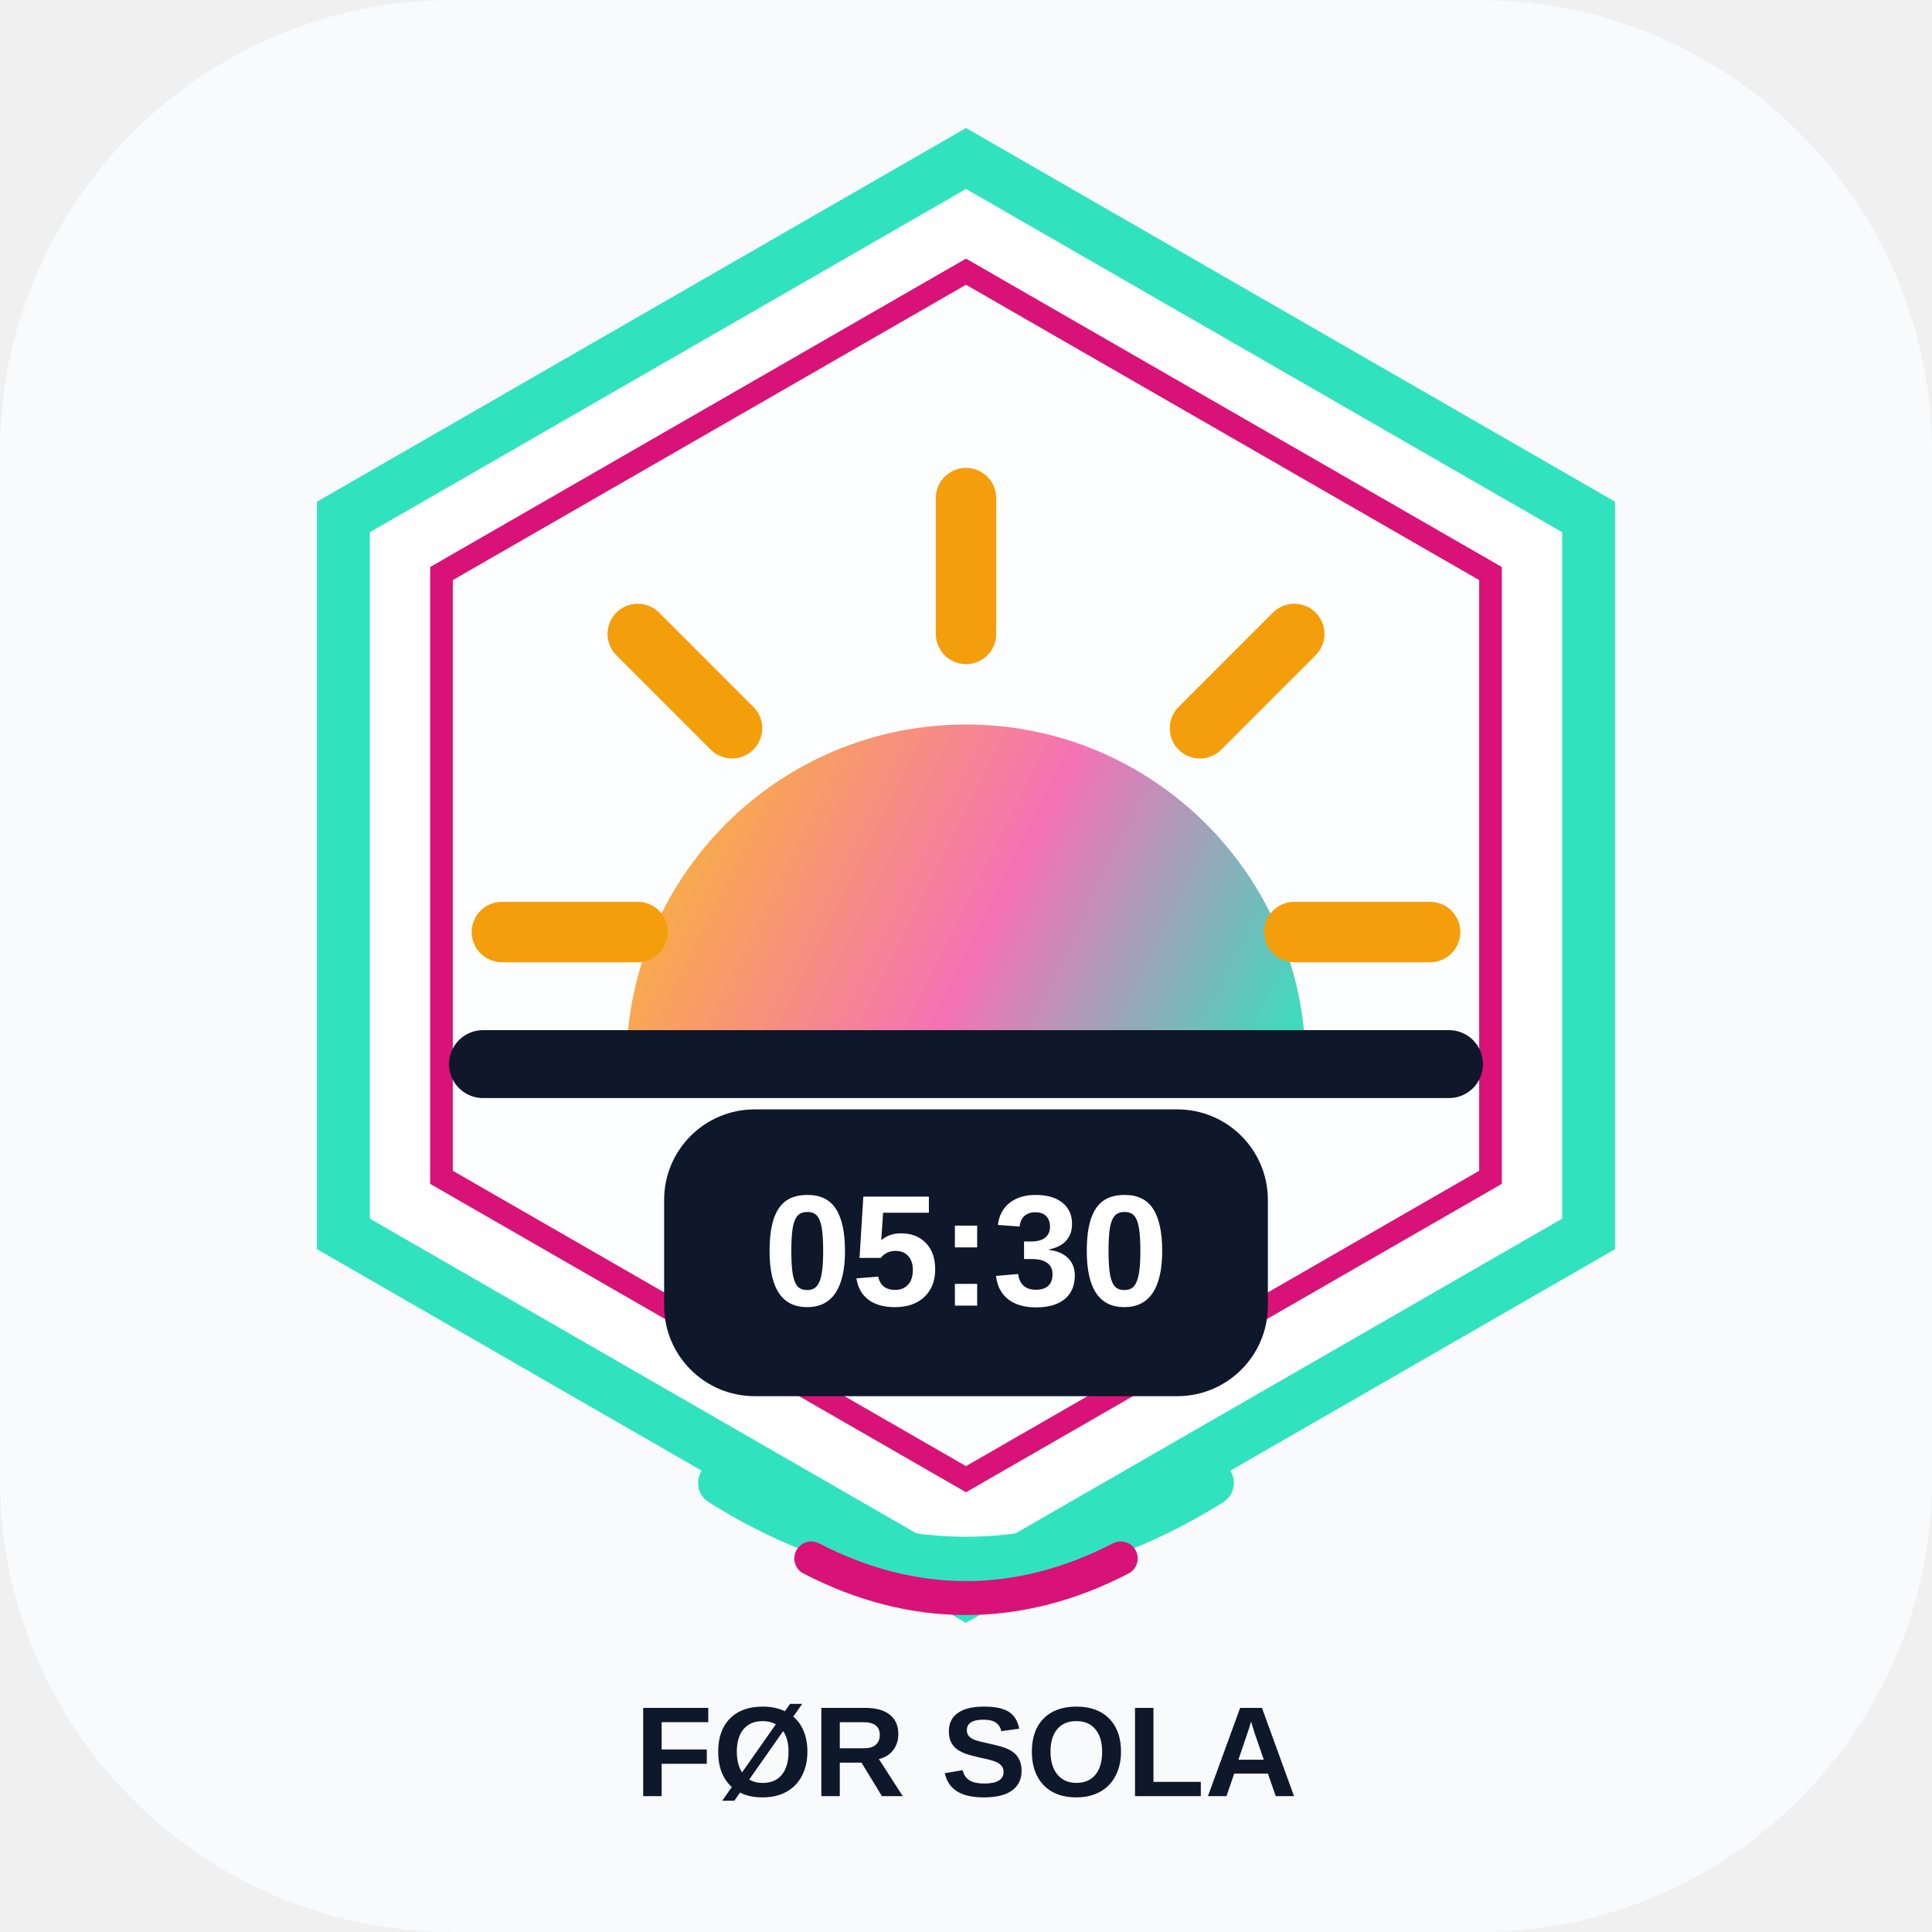
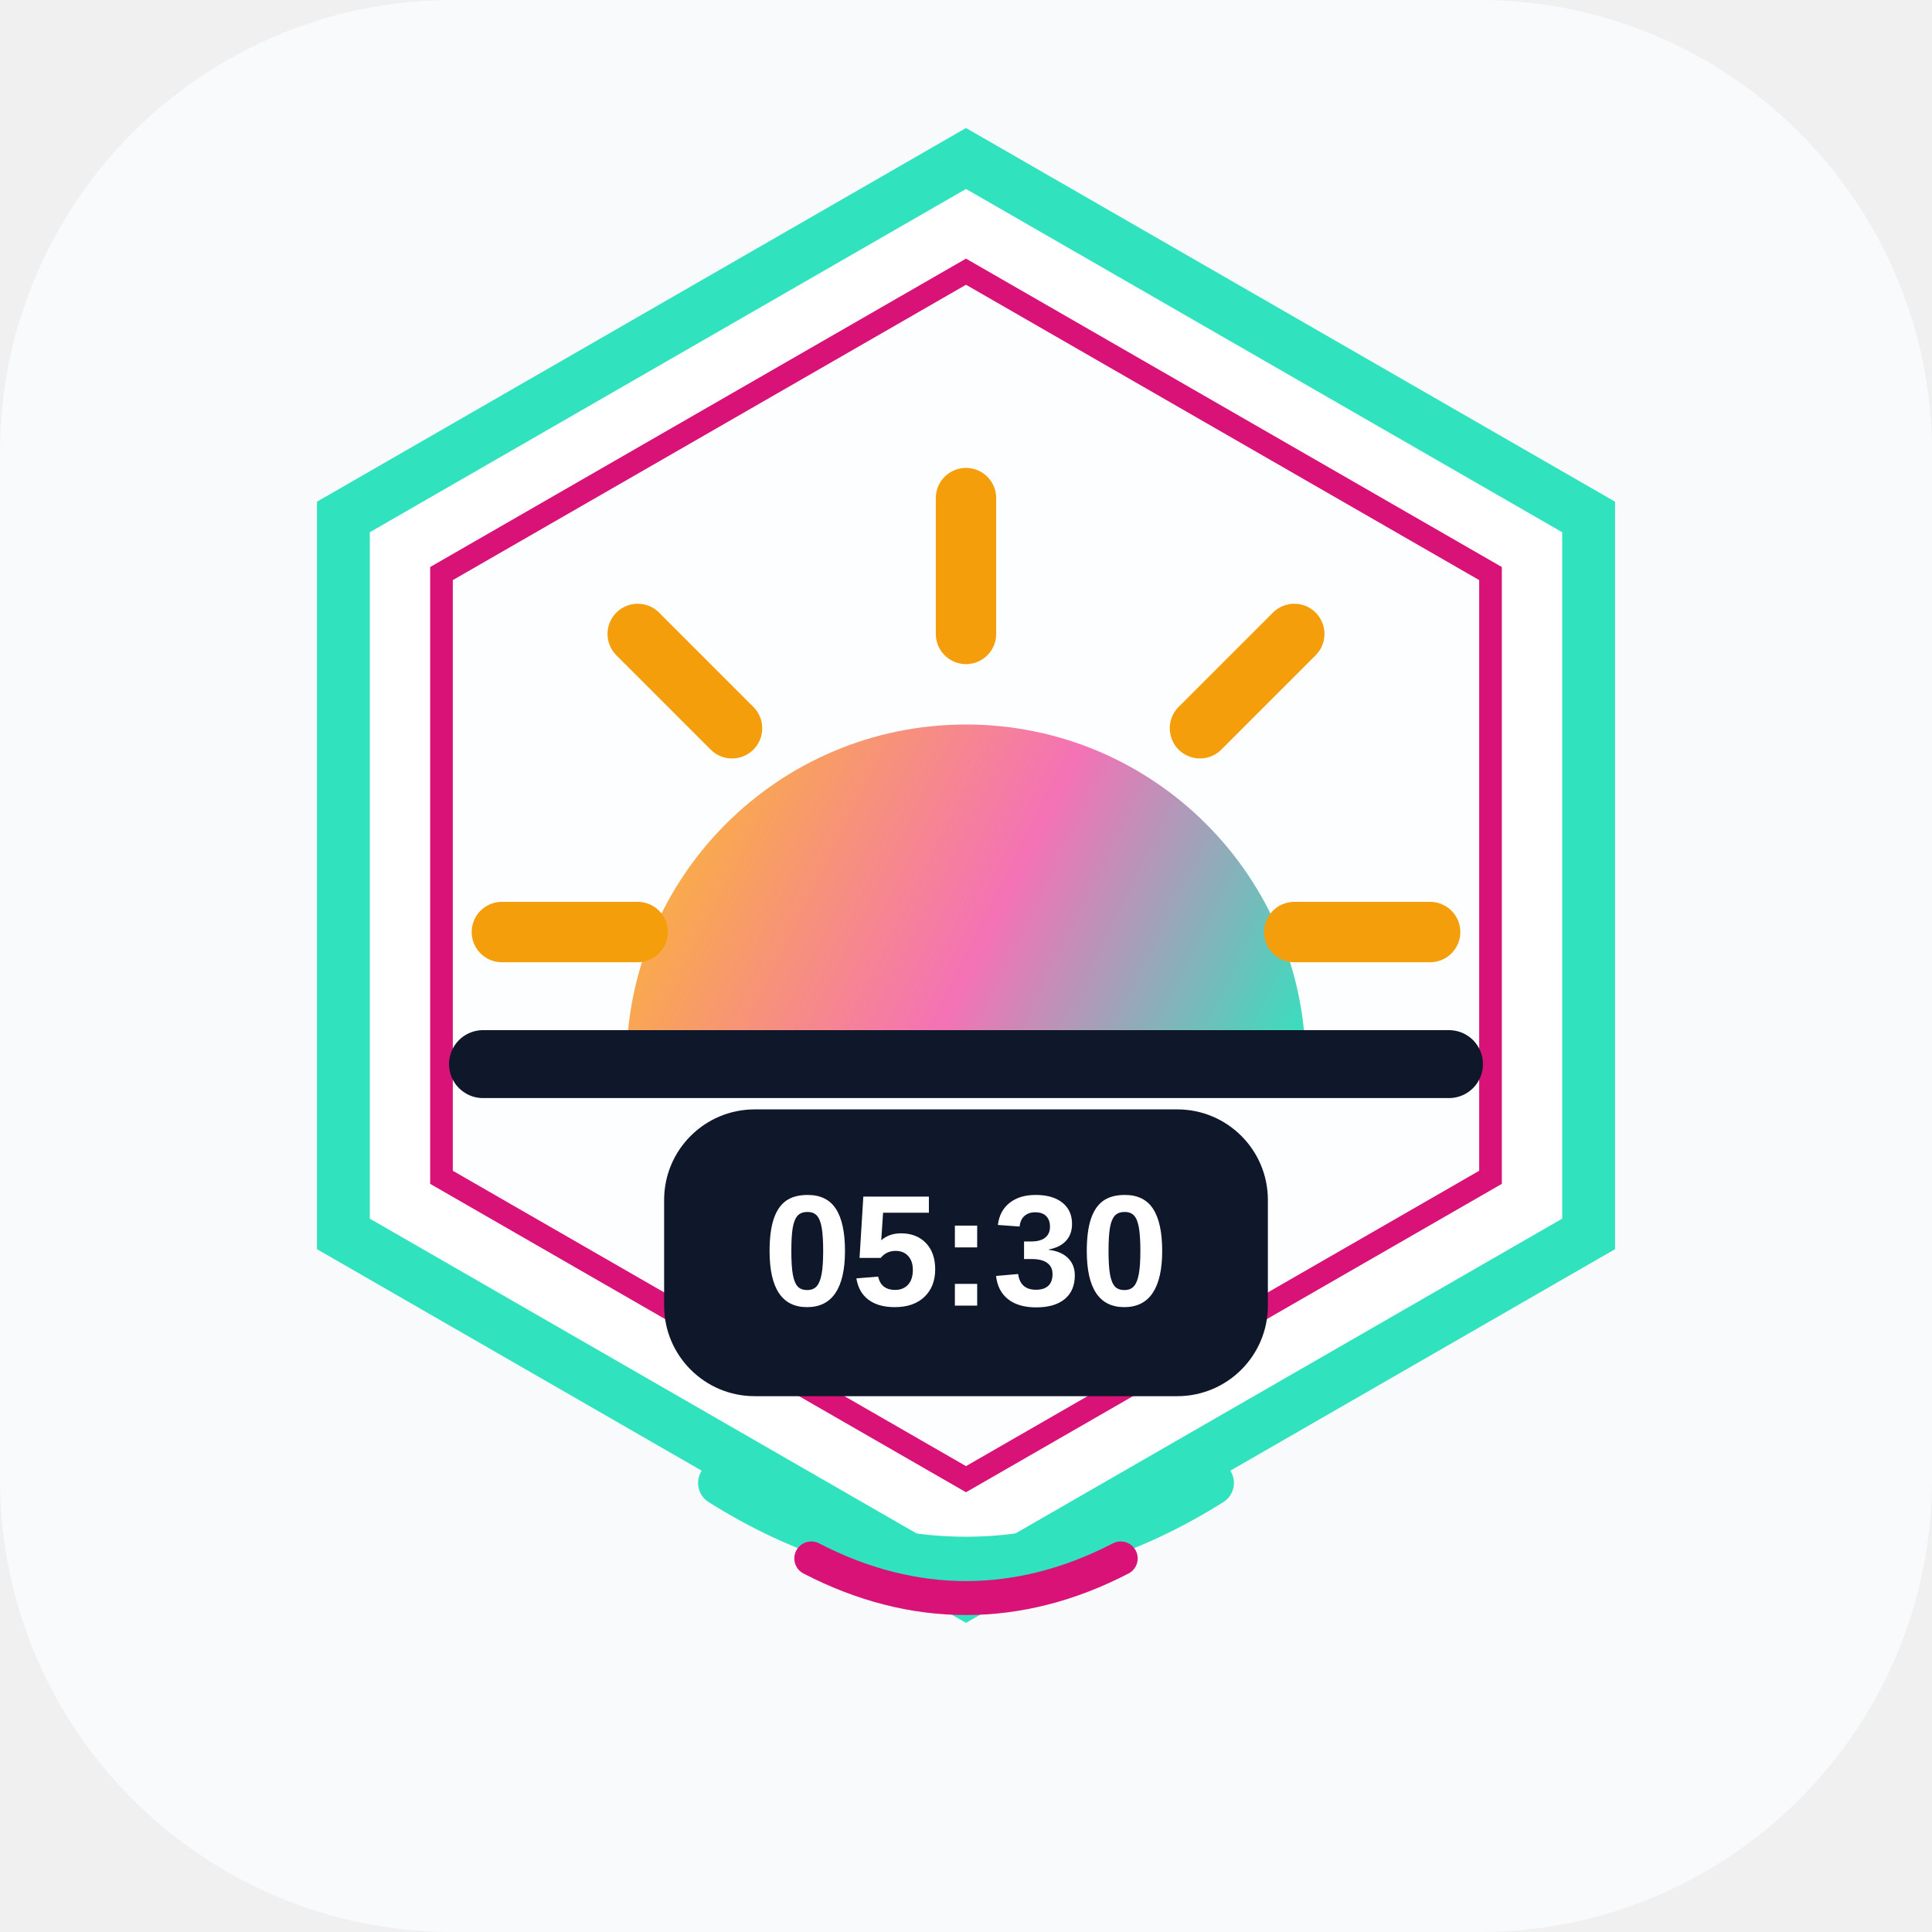
<svg xmlns="http://www.w3.org/2000/svg" width="512" height="512" viewBox="0 0 512 512" fill="none">
  <rect width="512" height="512" rx="120" fill="#F8FAFC" />
  <path d="M256 42 421 137v190L256 422 91 327V137L256 42Z" fill="white" stroke="#30E3BE" stroke-width="14" />
  <path d="M256 72 395 152v160L256 392 117 312V152L256 72Z" fill="#FDFEFF" stroke="#D91278" stroke-width="6" />
  <path d="M166 282a90 90 0 0 1 180 0" fill="url(#paint0_linear_145_25)" />
  <path d="M128 282h256" stroke="#0F172A" stroke-width="18" stroke-linecap="round" />
  <path d="M256 132v36M169 168l25 25M343 168l-25 25M133 247h36M343 247h36" stroke="#F59E0B" stroke-width="16" stroke-linecap="round" />
  <rect x="176" y="294" width="160" height="76" rx="24" fill="#0F172A" />
  <text x="256" y="346" text-anchor="middle" font-family="Arial, sans-serif" font-size="42" font-weight="900" fill="white">05:30</text>
  <path d="M191 393c43 27 87 27 130 0" stroke="#30E3BE" stroke-width="12" stroke-linecap="round" />
  <path d="M215 413c27 14 55 14 82 0" stroke="#D91278" stroke-width="9" stroke-linecap="round" />
-   <text x="256" y="476" text-anchor="middle" font-family="Arial, sans-serif" font-size="34" font-weight="900" fill="#0F172A">FØR SOLA</text>
  <defs>
    <linearGradient id="paint0_linear_145_25" x1="166" y1="192" x2="346" y2="282" gradientUnits="userSpaceOnUse">
      <stop stop-color="#FBBF24" />
      <stop offset=".55" stop-color="#F472B6" />
      <stop offset="1" stop-color="#30E3BE" />
    </linearGradient>
  </defs>
</svg>
